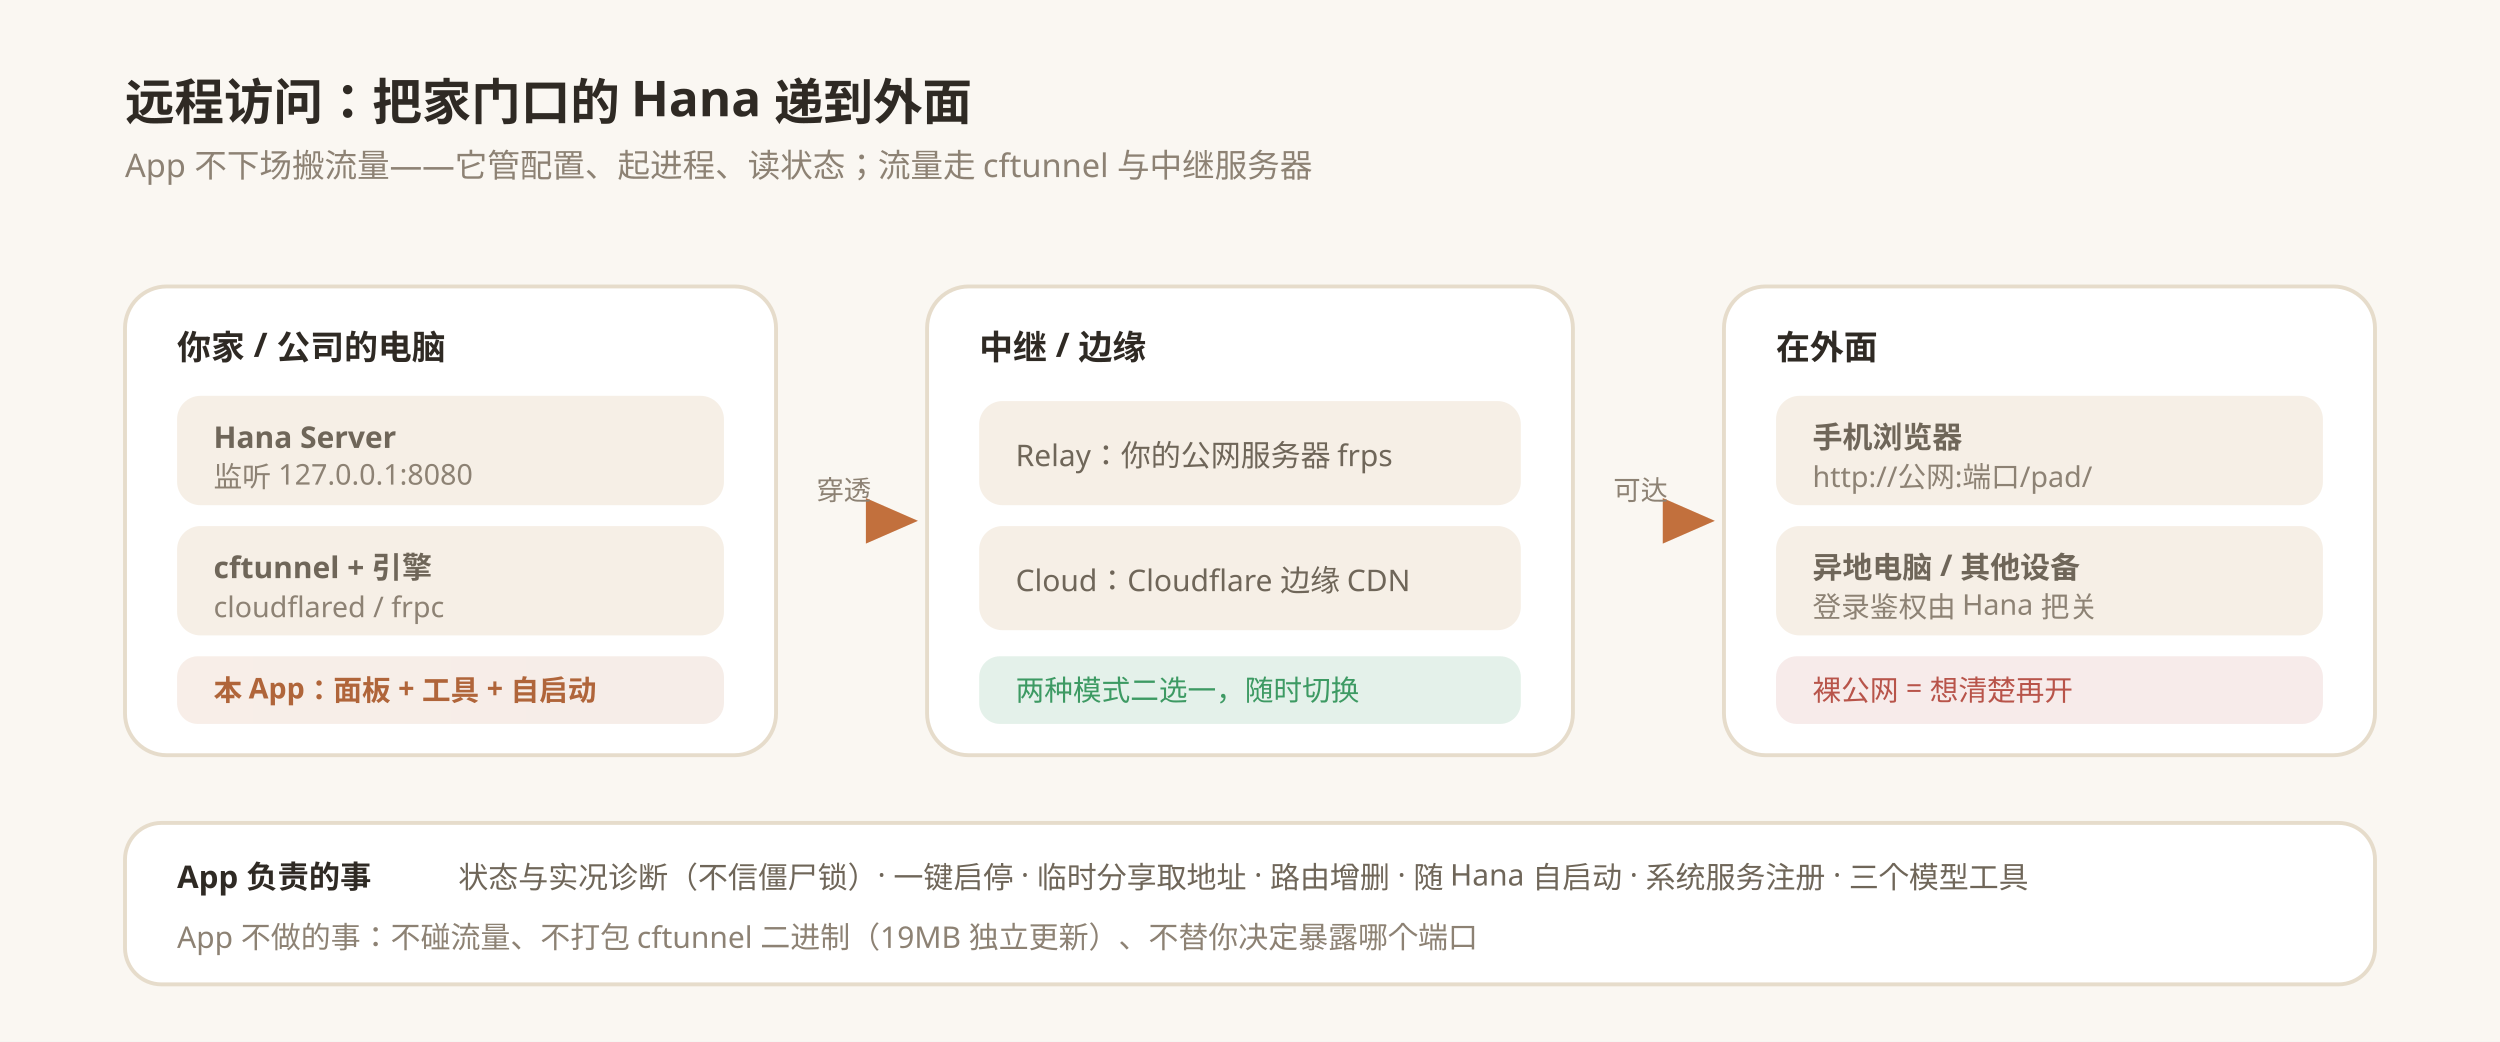
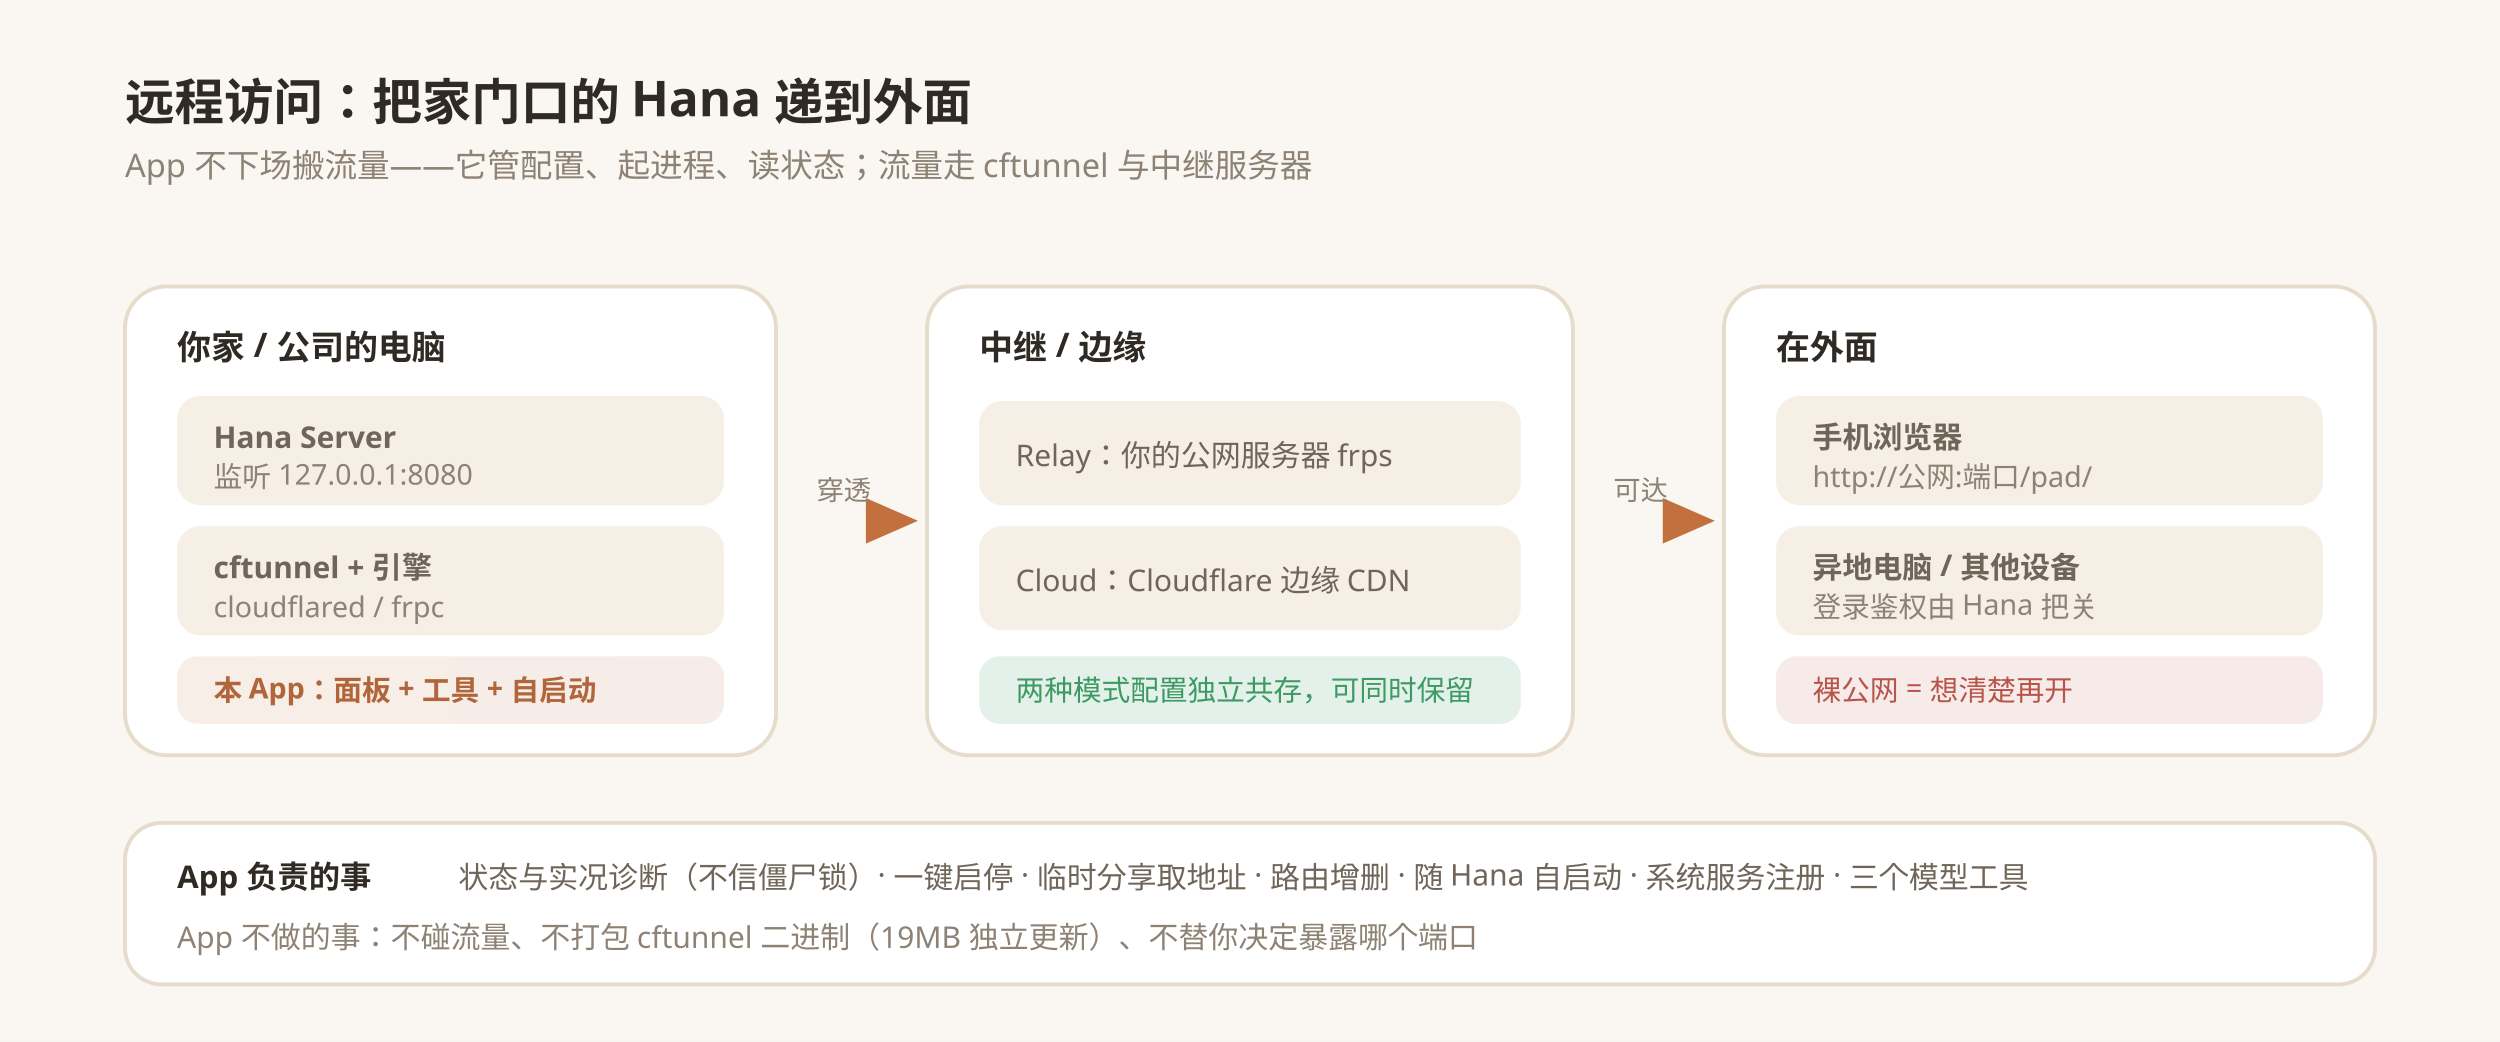
<svg xmlns="http://www.w3.org/2000/svg" viewBox="0 0 960 400" width="960" height="400" font-family="'Segoe UI','Microsoft YaHei',system-ui,sans-serif">
  <defs>
    <marker id="arr" markerWidth="9" markerHeight="9" refX="7" refY="4.5" orient="auto">
      <path d="M0,1 L8,4.5 L0,8 z" fill="#c2703d" />
    </marker>
    <linearGradient id="tun" x1="0" y1="0" x2="1" y2="0">
      <stop offset="0" stop-color="#c2703d" />
      <stop offset="1" stop-color="#b0653a" />
    </linearGradient>
  </defs>
  <rect width="960" height="400" fill="#faf7f2" />
  <text x="48" y="46" font-size="19" font-weight="700" fill="#2f2a24">远程访问：把家门口的 Hana 递到外面</text>
  <text x="48" y="68" font-size="12.5" fill="#8d8274">App 不下场搬流量——它管配置、起进程、读状态；流量走 cftunnel 与中继服务器</text>
  <g>
    <rect x="48" y="110" width="250" height="180" rx="16" fill="#ffffff" stroke="#e6dccb" stroke-width="1.5" />
    <text x="68" y="138" font-size="13" font-weight="700" fill="#2f2a24">你家 / 公司的电脑</text>
    <rect x="68" y="152" width="210" height="42" rx="9" fill="#f6efe6" />
    <text x="82" y="172" font-size="11.5" font-weight="600" fill="#6f6659">Hana Server</text>
    <text x="82" y="187" font-size="11" fill="#8d8274">监听 127.0.0.1:8080</text>
    <rect x="68" y="202" width="210" height="42" rx="9" fill="#f6efe6" />
    <text x="82" y="222" font-size="11.5" font-weight="600" fill="#6f6659">cftunnel + 引擎</text>
    <text x="82" y="237" font-size="11" fill="#8d8274">cloudflared / frpc</text>
    <rect x="68" y="252" width="210" height="26" rx="8" fill="url(#tun)" opacity="0.12" />
    <text x="82" y="269" font-size="11" font-weight="600" fill="#b0653a">本 App：面板 + 工具 + 自启动</text>
  </g>
  <g>
    <rect x="356" y="110" width="248" height="180" rx="16" fill="#ffffff" stroke="#e6dccb" stroke-width="1.5" />
    <text x="376" y="138" font-size="13" font-weight="700" fill="#2f2a24">中继 / 边缘</text>
    <rect x="376" y="154" width="208" height="40" rx="9" fill="#f6efe6" />
    <text x="390" y="179" font-size="11.5" fill="#6f6659">Relay：你的公网服务器 frps</text>
    <rect x="376" y="202" width="208" height="40" rx="9" fill="#f6efe6" />
    <text x="390" y="227" font-size="11.5" fill="#6f6659">Cloud：Cloudflare 边缘 CDN</text>
    <rect x="376" y="252" width="208" height="26" rx="8" fill="#3d9a63" opacity="0.14" />
-     <text x="390" y="269" font-size="11" fill="#3d9a63">两种模式二选一，随时切换</text>
+     <text x="390" y="269" font-size="11" fill="#3d9a63">两种模式配置独立共存，可同时保留</text>
  </g>
  <g>
    <rect x="662" y="110" width="250" height="180" rx="16" fill="#ffffff" stroke="#e6dccb" stroke-width="1.5" />
    <text x="682" y="138" font-size="13" font-weight="700" fill="#2f2a24">在外面</text>
    <rect x="682" y="152" width="210" height="42" rx="9" fill="#f6efe6" />
    <text x="696" y="172" font-size="11.5" font-weight="600" fill="#6f6659">手机浏览器</text>
    <text x="696" y="187" font-size="11" fill="#8d8274">http://公网:端口/pad/</text>
    <rect x="682" y="202" width="210" height="42" rx="9" fill="#f6efe6" />
    <text x="696" y="222" font-size="11.5" font-weight="600" fill="#6f6659">异地电脑 / 其他设备</text>
    <text x="696" y="237" font-size="11" fill="#8d8274">登录鉴权由 Hana 把关</text>
    <rect x="682" y="252" width="210" height="26" rx="8" fill="#b8544a" opacity="0.12" />
    <text x="696" y="269" font-size="11" fill="#b8544a">裸公网 = 想清楚再开</text>
  </g>
  <g stroke="url(#tun)" stroke-width="2.5" fill="none">
    <path d="M298 200 H350" marker-end="url(#arr)" />
    <path d="M604 200 H656" marker-end="url(#arr)" />
  </g>
  <text x="324" y="192" font-size="10.5" fill="#8d8274" text-anchor="middle">穿透</text>
  <text x="630" y="192" font-size="10.5" fill="#8d8274" text-anchor="middle">可达</text>
  <g>
    <rect x="48" y="316" width="864" height="62" rx="14" fill="#ffffff" stroke="#e6dccb" stroke-width="1.5" />
    <text x="68" y="341" font-size="12" font-weight="700" fill="#2f2a24">App 负责的事</text>
    <text x="176" y="341" font-size="11.5" fill="#6f6659">状态与实况诊断（不信僵尸锁）· 一键启停 · 临时分享取地址 · 路由增删 · 随 Hana 自启动 · 系统服务注册 · 三个模型工具</text>
    <text x="68" y="364" font-size="11.5" fill="#8d8274">App 不做的事：不碰流量、不打包 cftunnel 二进制（19MB 独立更新）、不替你决定暴露哪个端口</text>
  </g>
</svg>
